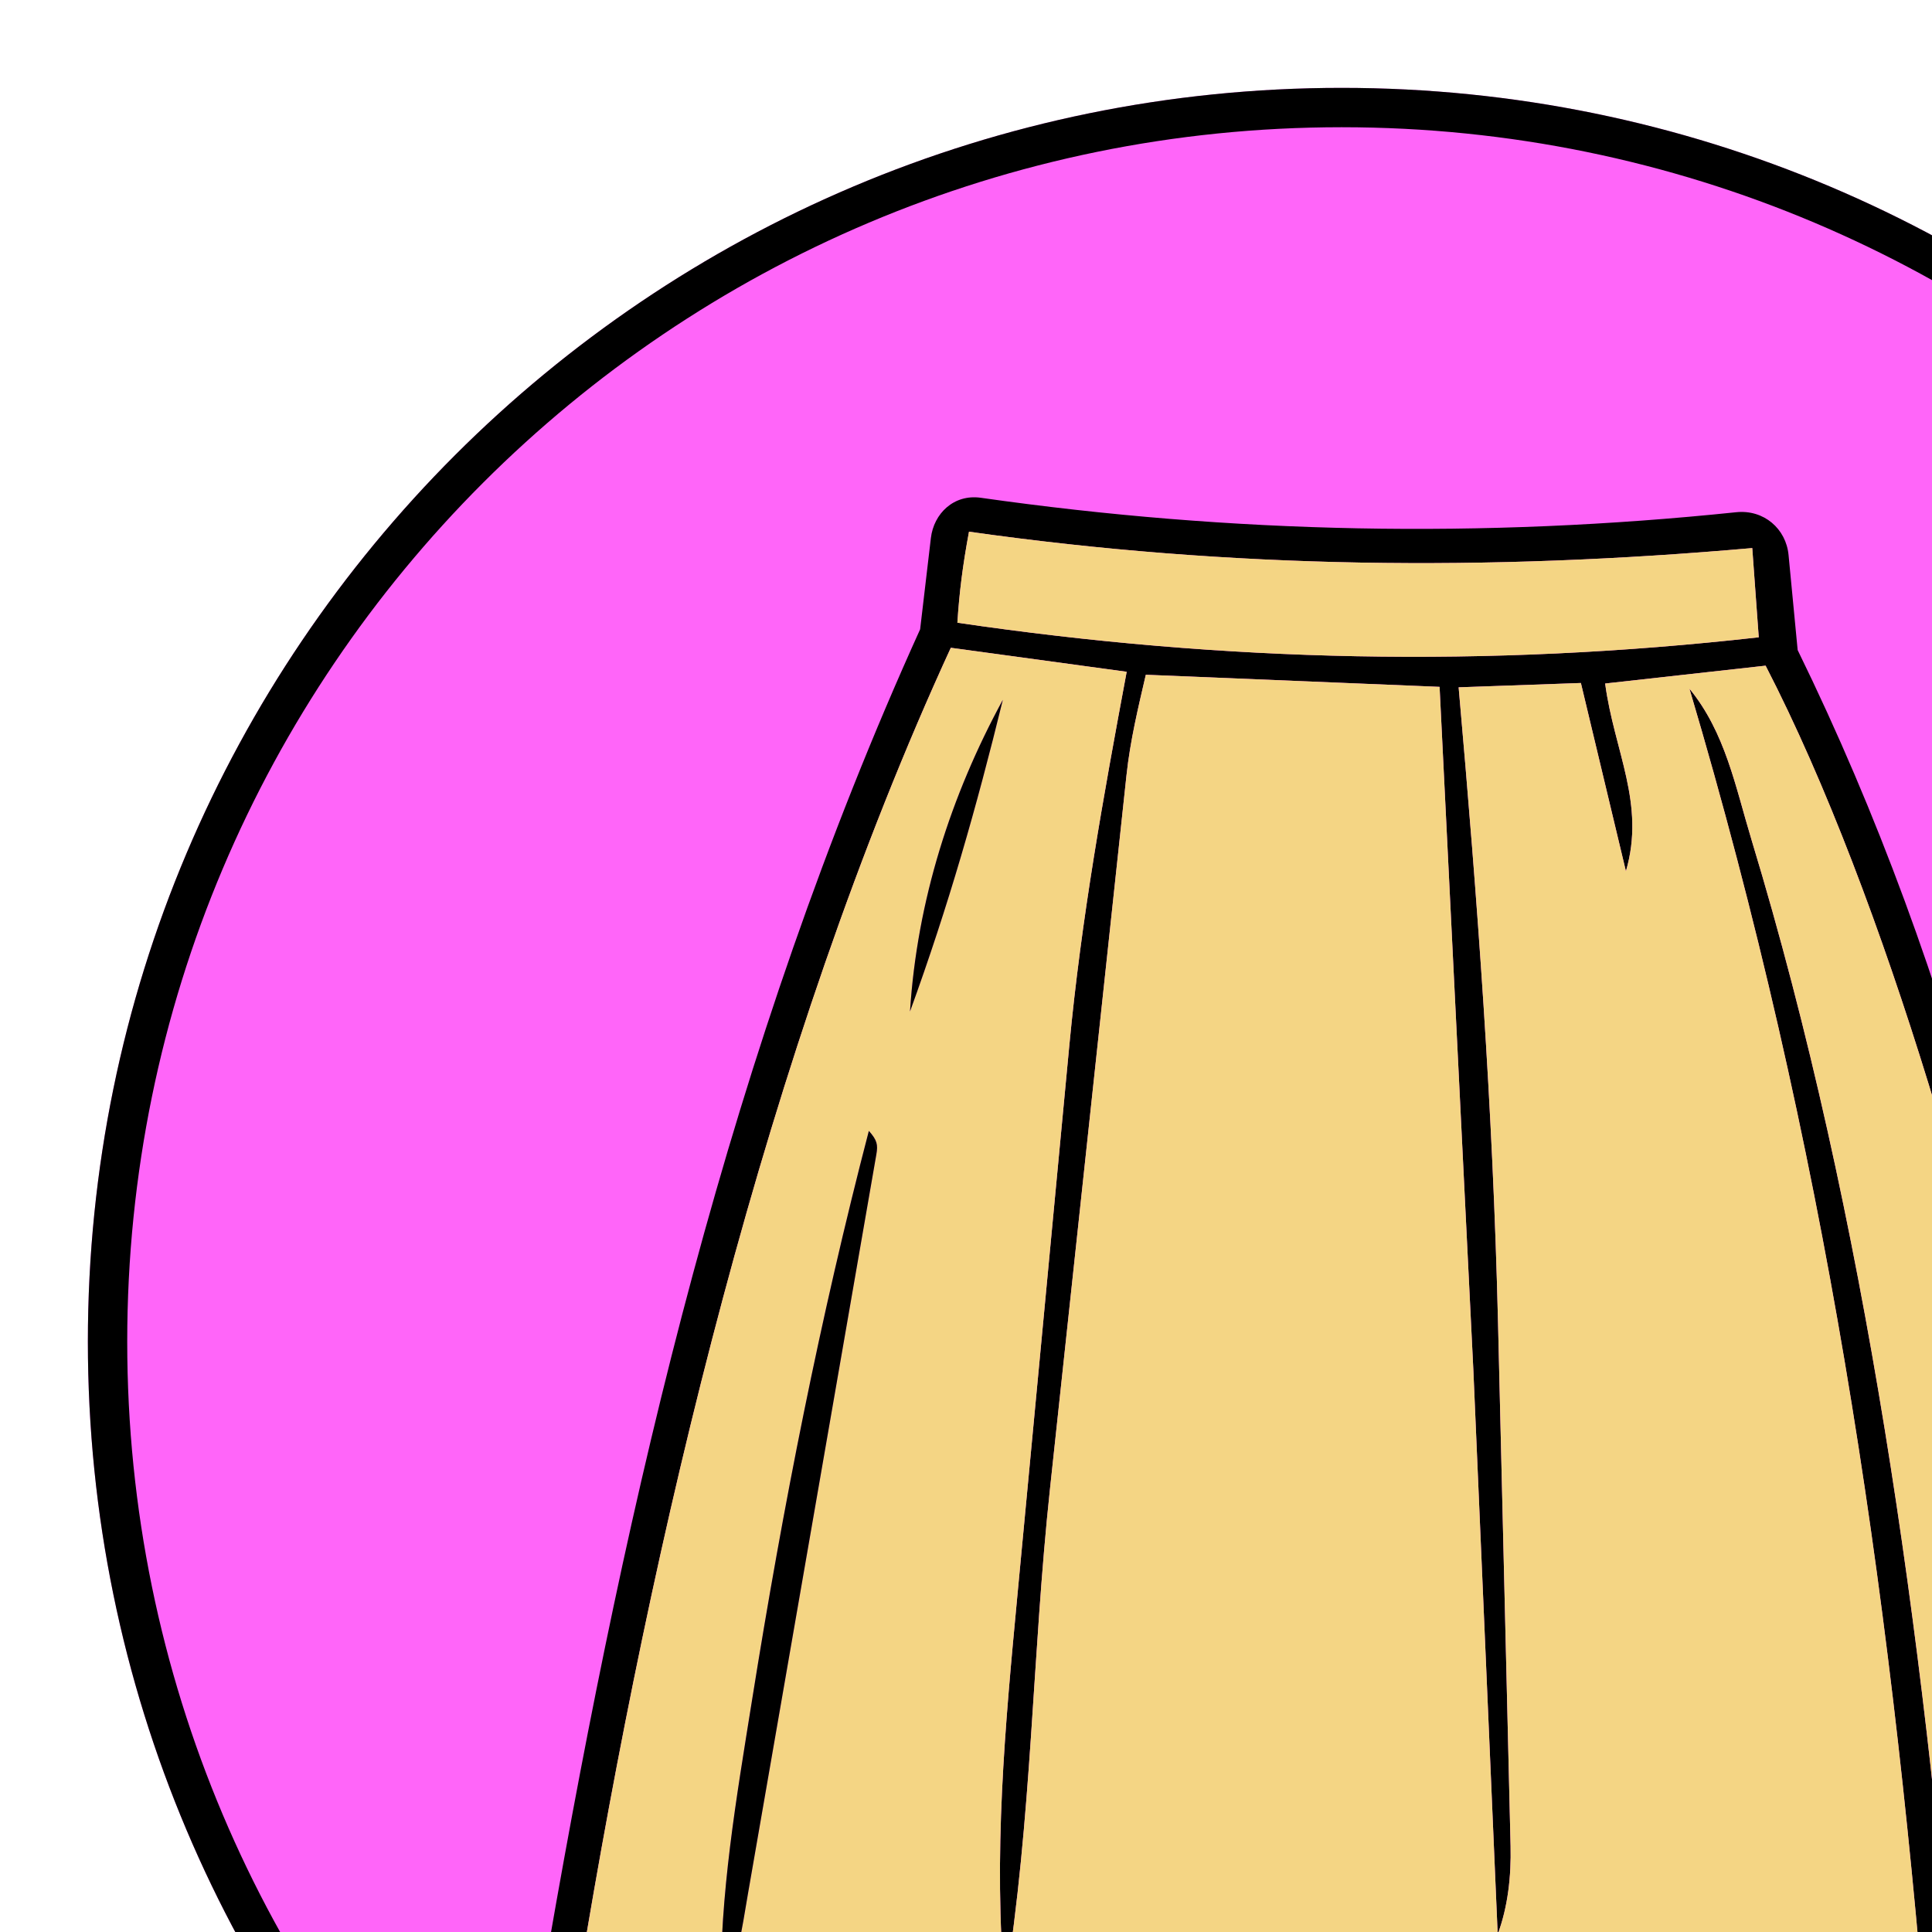
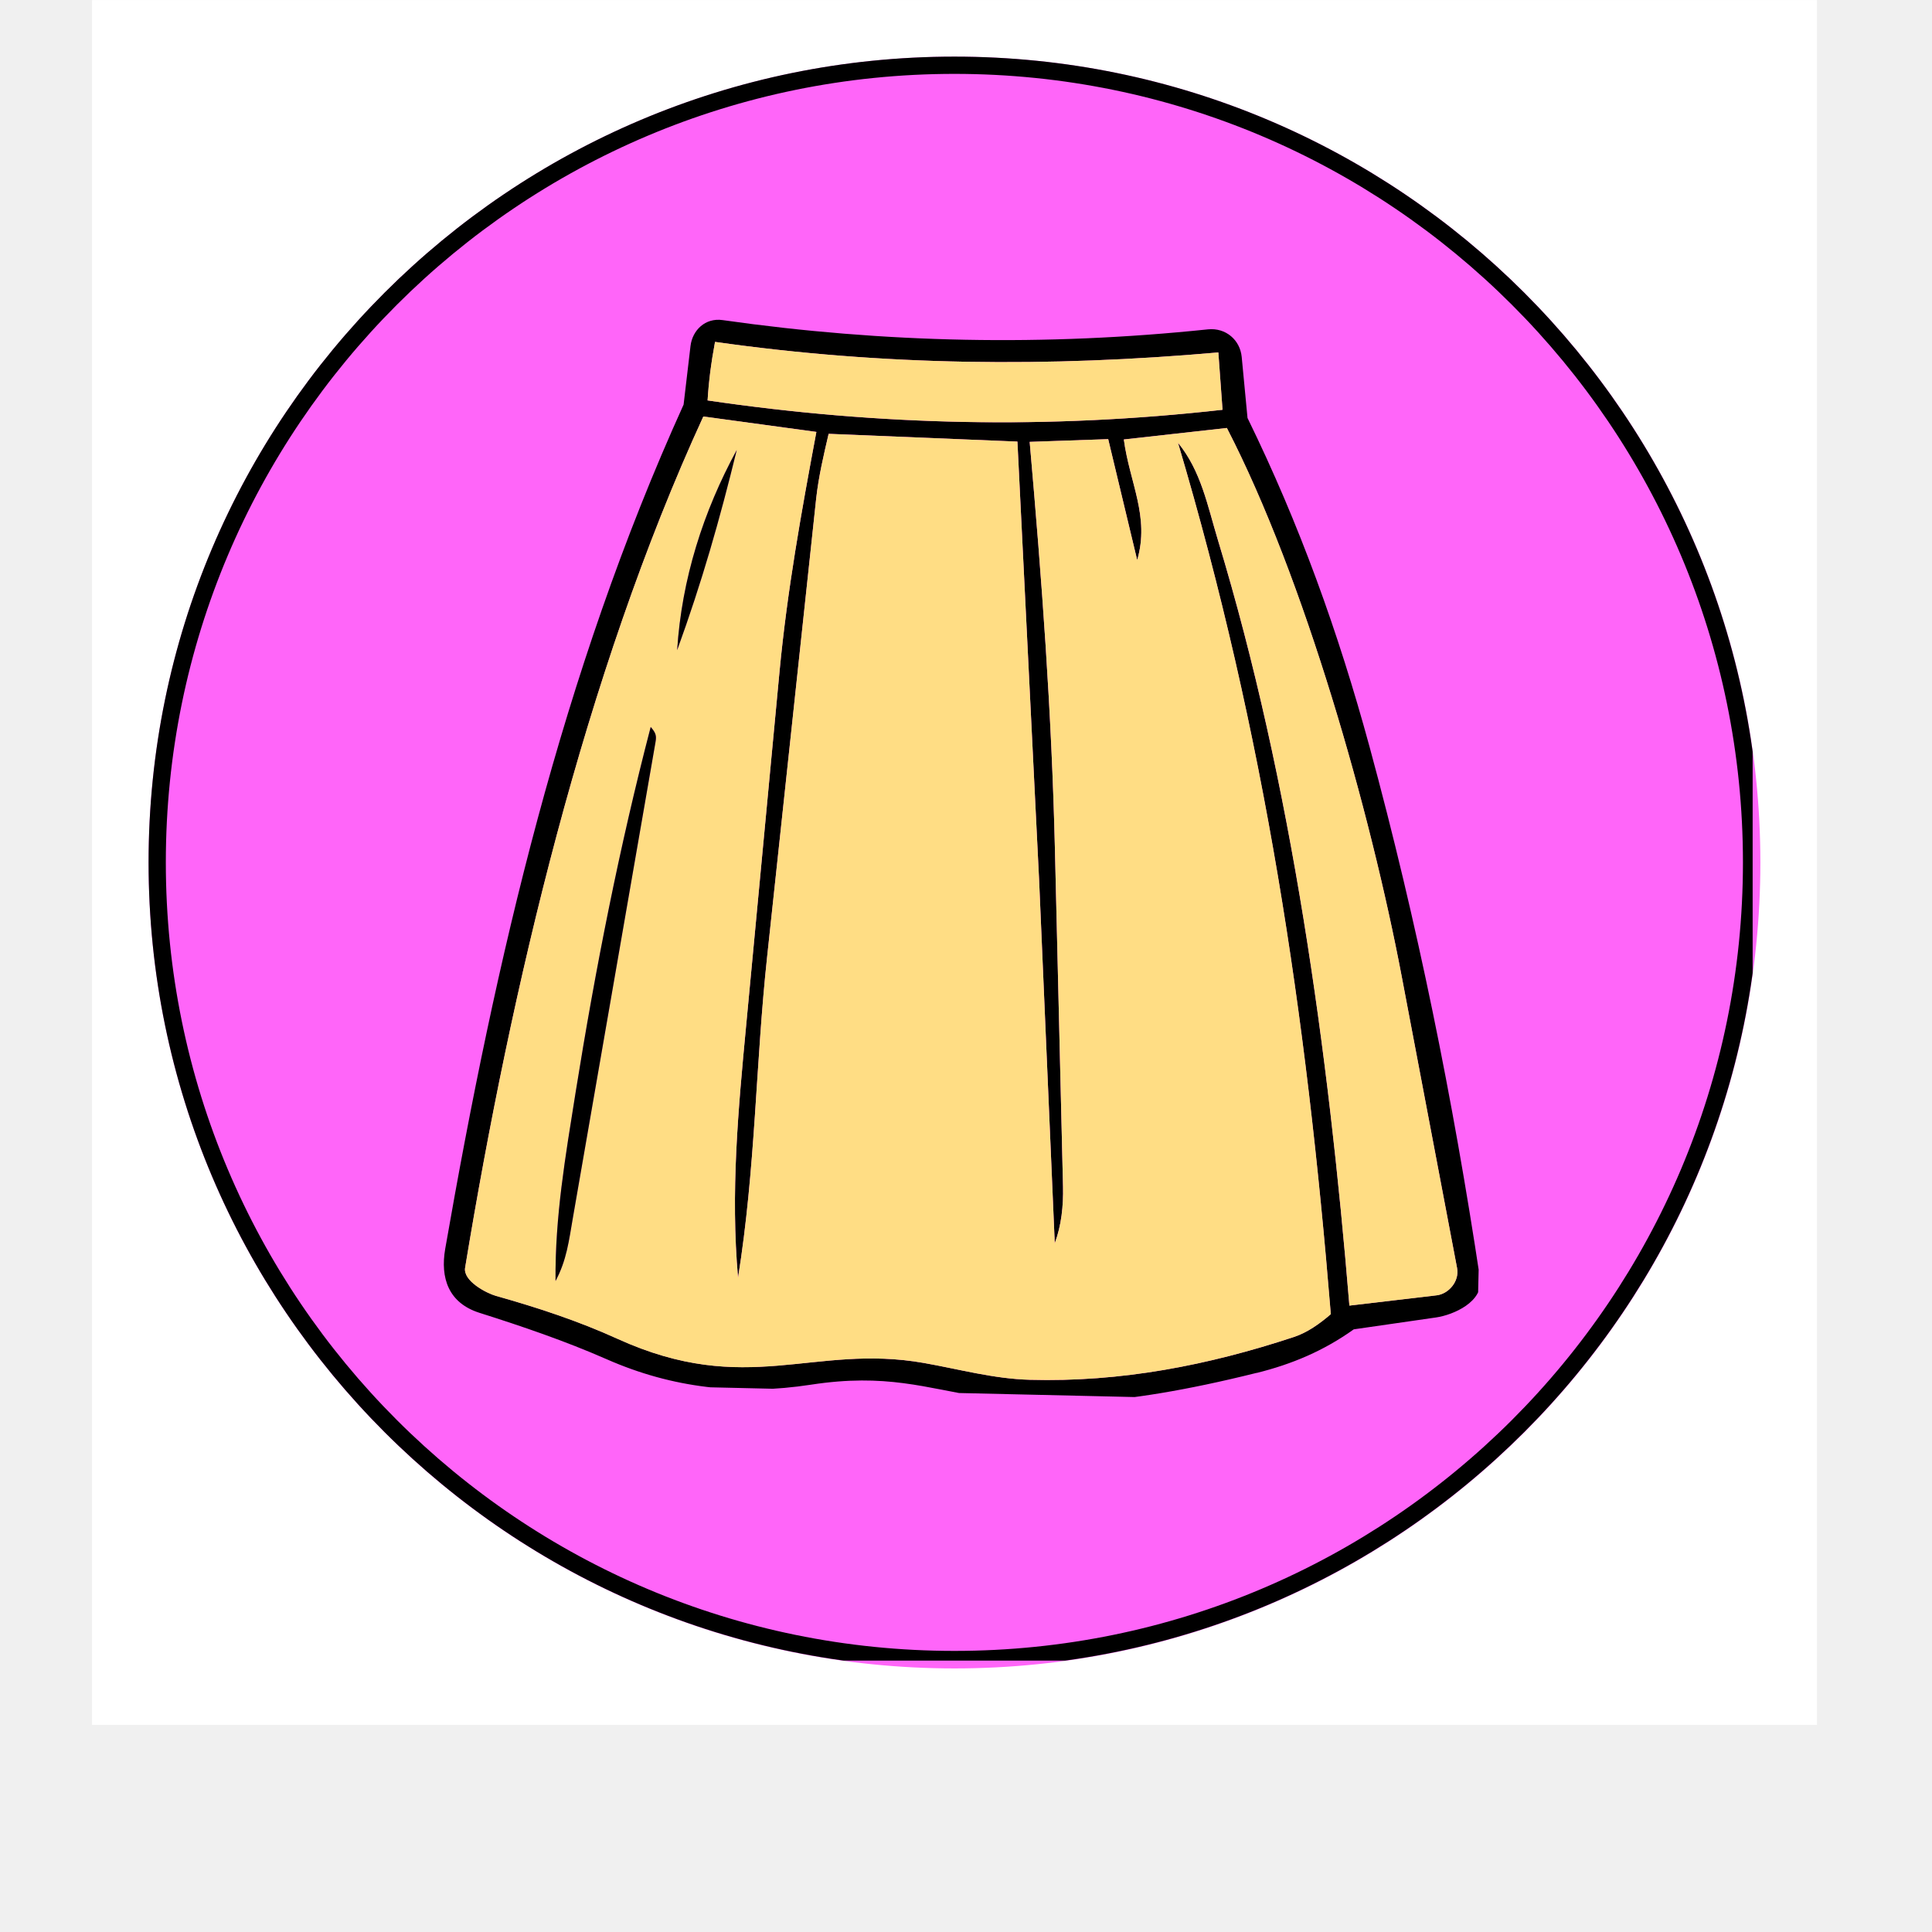
- <svg xmlns="http://www.w3.org/2000/svg" width="1500" zoomAndPan="magnify" viewBox="0 0 810 810" height="1500" preserveAspectRatio="xMidYMid meet" version="1.0">
+ <svg xmlns="http://www.w3.org/2000/svg" width="100" zoomAndPan="magnify" viewBox="0 0 75.12 83.04" height="100" preserveAspectRatio="xMidYMid meet" version="1.0">
  <defs>
-     <clipPath id="d9b6ba4186">
-       <path d="M 36.84 36.84 L 810 36.84 L 810 810 L 36.84 810 Z M 36.84 36.84 " clip-rule="nonzero" />
+     <clipPath id="8dfc11400e">
+       <path d="M 0 0.008 L 74.133 0.008 L 74.133 74.137 L 0 74.137 Z M 0 0.008 " clip-rule="nonzero" />
    </clipPath>
-     <clipPath id="5b9bf3be3e">
-       <path d="M 562.5 36.84 C 272.188 36.84 36.84 272.188 36.84 562.5 C 36.84 852.812 272.188 1088.16 562.5 1088.16 C 852.812 1088.16 1088.16 852.812 1088.16 562.5 C 1088.16 272.188 852.812 36.84 562.5 36.84 Z M 562.5 36.84 " clip-rule="nonzero" />
+     <clipPath id="5d870cbc5d">
+       <path d="M 2.426 2.434 L 71.703 2.434 L 71.703 71.711 L 2.426 71.711 Z M 2.426 2.434 " clip-rule="nonzero" />
    </clipPath>
-     <clipPath id="d28b84dae7">
-       <path d="M 0.84 0.84 L 774 0.84 L 774 774 L 0.84 774 Z M 0.84 0.84 " clip-rule="nonzero" />
+     <clipPath id="2a303b8951">
+       <path d="M 37.066 2.434 C 17.938 2.434 2.426 17.941 2.426 37.07 C 2.426 56.203 17.938 71.711 37.066 71.711 C 56.195 71.711 71.703 56.203 71.703 37.07 C 71.703 17.941 56.195 2.434 37.066 2.434 Z M 37.066 2.434 " clip-rule="nonzero" />
    </clipPath>
-     <clipPath id="404f285067">
-       <path d="M 526.5 0.84 C 236.188 0.84 0.84 236.188 0.84 526.5 C 0.84 816.812 236.188 1052.16 526.5 1052.16 C 816.812 1052.16 1052.16 816.812 1052.16 526.5 C 1052.16 236.188 816.812 0.84 526.5 0.84 Z M 526.5 0.84 " clip-rule="nonzero" />
+     <clipPath id="de25606f14">
+       <path d="M 0.426 0.434 L 69.703 0.434 L 69.703 69.711 L 0.426 69.711 Z M 0.426 0.434 " clip-rule="nonzero" />
    </clipPath>
-     <clipPath id="91affb6f1a">
-       <rect x="0" width="774" y="0" height="774" />
+     <clipPath id="9174fff06f">
+       <path d="M 35.066 0.434 C 15.938 0.434 0.426 15.941 0.426 35.07 C 0.426 54.203 15.938 69.711 35.066 69.711 C 54.195 69.711 69.703 54.203 69.703 35.07 C 69.703 15.941 54.195 0.434 35.066 0.434 Z M 35.066 0.434 " clip-rule="nonzero" />
    </clipPath>
-     <clipPath id="7e34b01e36">
-       <path d="M 36.84 36.84 L 810 36.84 L 810 810 L 36.84 810 Z M 36.84 36.84 " clip-rule="nonzero" />
+     <clipPath id="0900c1ad59">
+       <rect x="0" width="70" y="0" height="70" />
    </clipPath>
-     <clipPath id="e0f065ae56">
-       <path d="M 562.496 36.84 C 272.184 36.84 36.84 272.184 36.84 562.496 C 36.84 852.809 272.184 1088.152 562.496 1088.152 C 852.809 1088.152 1088.152 852.809 1088.152 562.496 C 1088.152 272.184 852.809 36.84 562.496 36.84 Z M 562.496 36.84 " clip-rule="nonzero" />
+     <clipPath id="a16be047a0">
+       <path d="M 2.426 2.434 L 71.371 2.434 L 71.371 71.375 L 2.426 71.375 Z M 2.426 2.434 " clip-rule="nonzero" />
    </clipPath>
-     <clipPath id="f3916e35e8">
-       <path d="M 229 208 L 810 208 L 810 810 L 229 810 Z M 229 208 " clip-rule="nonzero" />
+     <clipPath id="fb98099d33">
+       <path d="M 37.062 2.434 C 17.934 2.434 2.426 17.941 2.426 37.066 C 2.426 56.195 17.934 71.699 37.062 71.699 C 56.188 71.699 71.695 56.195 71.695 37.066 C 71.695 17.941 56.188 2.434 37.062 2.434 Z M 37.062 2.434 " clip-rule="nonzero" />
    </clipPath>
-     <clipPath id="a365c9ad41">
-       <path d="M 243.535 203.457 L 919.855 218.969 L 903.742 921.535 L 227.418 906.02 Z M 243.535 203.457 " clip-rule="nonzero" />
+     <clipPath id="deeb01b82e">
+       <path d="M 15 13 L 60 13 L 60 61 L 15 61 Z M 15 13 " clip-rule="nonzero" />
    </clipPath>
-     <clipPath id="911383215a">
-       <path d="M 243.535 203.457 L 919.855 218.969 L 903.742 921.535 L 227.418 906.02 Z M 243.535 203.457 " clip-rule="nonzero" />
+     <clipPath id="cb758bee03">
+       <path d="M 16.047 13.414 L 60.516 14.434 L 59.461 60.383 L 14.992 59.363 Z M 16.047 13.414 " clip-rule="nonzero" />
    </clipPath>
-     <clipPath id="1e74435797">
-       <path d="M 243 271 L 810 271 L 810 810 L 243 810 Z M 243 271 " clip-rule="nonzero" />
+     <clipPath id="25f3b90985">
+       <path d="M 16.047 13.414 L 60.516 14.434 L 59.461 60.383 L 14.992 59.363 Z M 16.047 13.414 " clip-rule="nonzero" />
    </clipPath>
-     <clipPath id="52b088cc24">
-       <path d="M 243.535 203.457 L 919.855 218.969 L 903.742 921.535 L 227.418 906.02 Z M 243.535 203.457 " clip-rule="nonzero" />
+     <clipPath id="04415f8677">
+       <path d="M 16 17 L 59 17 L 59 60 L 16 60 Z M 16 17 " clip-rule="nonzero" />
    </clipPath>
-     <clipPath id="be492a8524">
-       <path d="M 243.535 203.457 L 919.855 218.969 L 903.742 921.535 L 227.418 906.02 Z M 243.535 203.457 " clip-rule="nonzero" />
+     <clipPath id="670901ed49">
+       <path d="M 16.047 13.414 L 60.516 14.434 L 59.461 60.383 L 14.992 59.363 Z M 16.047 13.414 " clip-rule="nonzero" />
    </clipPath>
-     <clipPath id="5350babf49">
-       <path d="M 401 222 L 738 222 L 738 276 L 401 276 Z M 401 222 " clip-rule="nonzero" />
+     <clipPath id="96455029fb">
+       <path d="M 16.047 13.414 L 60.516 14.434 L 59.461 60.383 L 14.992 59.363 Z M 16.047 13.414 " clip-rule="nonzero" />
    </clipPath>
-     <clipPath id="e7625accca">
-       <path d="M 243.535 203.457 L 919.855 218.969 L 903.742 921.535 L 227.418 906.02 Z M 243.535 203.457 " clip-rule="nonzero" />
+     <clipPath id="96885899d0">
+       <path d="M 26 14 L 49 14 L 49 19 L 26 19 Z M 26 14 " clip-rule="nonzero" />
    </clipPath>
-     <clipPath id="db20248324">
-       <path d="M 243.535 203.457 L 919.855 218.969 L 903.742 921.535 L 227.418 906.02 Z M 243.535 203.457 " clip-rule="nonzero" />
+     <clipPath id="85b3cfeec1">
+       <path d="M 16.047 13.414 L 60.516 14.434 L 59.461 60.383 L 14.992 59.363 Z M 16.047 13.414 " clip-rule="nonzero" />
    </clipPath>
-     <clipPath id="7f598c5846">
-       <path d="M 302 474 L 368 474 L 368 810 L 302 810 Z M 302 474 " clip-rule="nonzero" />
+     <clipPath id="0ad84fe992">
+       <path d="M 16.047 13.414 L 60.516 14.434 L 59.461 60.383 L 14.992 59.363 Z M 16.047 13.414 " clip-rule="nonzero" />
    </clipPath>
-     <clipPath id="aee5af51c8">
-       <path d="M 243.535 203.457 L 919.855 218.969 L 903.742 921.535 L 227.418 906.02 Z M 243.535 203.457 " clip-rule="nonzero" />
+     <clipPath id="30d5e91c55">
+       <path d="M 19 31 L 25 31 L 25 56 L 19 56 Z M 19 31 " clip-rule="nonzero" />
    </clipPath>
-     <clipPath id="b752c49529">
-       <path d="M 243.535 203.457 L 919.855 218.969 L 903.742 921.535 L 227.418 906.02 Z M 243.535 203.457 " clip-rule="nonzero" />
+     <clipPath id="3d5e9b75e1">
+       <path d="M 16.047 13.414 L 60.516 14.434 L 59.461 60.383 L 14.992 59.363 Z M 16.047 13.414 " clip-rule="nonzero" />
    </clipPath>
-     <clipPath id="e44a89359a">
-       <path d="M 381 293 L 421 293 L 421 425 L 381 425 Z M 381 293 " clip-rule="nonzero" />
+     <clipPath id="a91d12496e">
+       <path d="M 16.047 13.414 L 60.516 14.434 L 59.461 60.383 L 14.992 59.363 Z M 16.047 13.414 " clip-rule="nonzero" />
    </clipPath>
-     <clipPath id="6eb84c9842">
-       <path d="M 243.535 203.457 L 919.855 218.969 L 903.742 921.535 L 227.418 906.02 Z M 243.535 203.457 " clip-rule="nonzero" />
+     <clipPath id="eeffa80547">
+       <path d="M 25 19 L 28 19 L 28 28 L 25 28 Z M 25 19 " clip-rule="nonzero" />
    </clipPath>
-     <clipPath id="5e66d76f5b">
-       <path d="M 243.535 203.457 L 919.855 218.969 L 903.742 921.535 L 227.418 906.02 Z M 243.535 203.457 " clip-rule="nonzero" />
+     <clipPath id="6ad5ea8434">
+       <path d="M 16.047 13.414 L 60.516 14.434 L 59.461 60.383 L 14.992 59.363 Z M 16.047 13.414 " clip-rule="nonzero" />
+     </clipPath>
+     <clipPath id="6c0aeae161">
+       <path d="M 16.047 13.414 L 60.516 14.434 L 59.461 60.383 L 14.992 59.363 Z M 16.047 13.414 " clip-rule="nonzero" />
    </clipPath>
  </defs>
-   <rect x="-81" width="972" fill="#ffffff" y="-81" height="972" fill-opacity="1" />
-   <rect x="-81" width="972" fill="#ffffff" y="-81" height="972" fill-opacity="1" />
-   <g clip-path="url(#d9b6ba4186)">
-     <g clip-path="url(#5b9bf3be3e)">
-       <g transform="matrix(1, 0, 0, 1, 36, 36)">
-         <g clip-path="url(#91affb6f1a)">
-           <g clip-path="url(#d28b84dae7)">
-             <g clip-path="url(#404f285067)">
-               <path fill="#ff65f9" d="M 0.84 0.84 L 1052.16 0.84 L 1052.16 1052.16 L 0.84 1052.16 Z M 0.84 0.84 " fill-opacity="1" fill-rule="nonzero" />
+   <g clip-path="url(#8dfc11400e)">
+     <path fill="#ffffff" d="M 0 0.008 L 74.133 0.008 L 74.133 74.137 L 0 74.137 Z M 0 0.008 " fill-opacity="1" fill-rule="nonzero" />
+     <path fill="#ffffff" d="M 0 0.008 L 74.133 0.008 L 74.133 74.137 L 0 74.137 Z M 0 0.008 " fill-opacity="1" fill-rule="nonzero" />
+   </g>
+   <g clip-path="url(#5d870cbc5d)">
+     <g clip-path="url(#2a303b8951)">
+       <g transform="matrix(1, 0, 0, 1, 2, 2)">
+         <g clip-path="url(#0900c1ad59)">
+           <g clip-path="url(#de25606f14)">
+             <g clip-path="url(#9174fff06f)">
+               <path fill="#ff65f9" d="M 0.426 0.434 L 69.703 0.434 L 69.703 69.711 L 0.426 69.711 Z M 0.426 0.434 " fill-opacity="1" fill-rule="nonzero" />
            </g>
          </g>
        </g>
      </g>
    </g>
  </g>
-   <g clip-path="url(#7e34b01e36)">
-     <g clip-path="url(#e0f065ae56)">
-       <path stroke-linecap="butt" transform="matrix(0.75, 0, 0, 0.75, 36.83981, 36.83976)" fill="none" stroke-linejoin="miter" d="M 700.875 0 C 313.792 0 0 313.792 0 700.875 C 0 1087.959 313.792 1401.75 700.875 1401.75 C 1087.958 1401.75 1401.75 1087.959 1401.75 700.875 C 1401.75 313.792 1087.958 0 700.875 0 Z M 700.875 0 " stroke="#000000" stroke-width="44" stroke-opacity="1" stroke-miterlimit="4" />
+   <g clip-path="url(#a16be047a0)">
+     <g clip-path="url(#fb98099d33)">
+       <path stroke-linecap="butt" transform="matrix(0.741316, 0, 0, 0.741316, 2.427548, 2.433865)" fill="none" stroke-linejoin="miter" d="M 46.721 -0 C 20.917 -0 -0.002 20.919 -0.002 46.718 C -0.002 72.522 20.917 93.436 46.721 93.436 C 72.52 93.436 93.439 72.522 93.439 46.718 C 93.439 20.919 72.52 -0 46.721 -0 Z M 46.721 -0 " stroke="#000000" stroke-width="2" stroke-opacity="1" stroke-miterlimit="4" />
    </g>
  </g>
-   <g clip-path="url(#f3916e35e8)">
-     <g clip-path="url(#a365c9ad41)">
-       <g clip-path="url(#911383215a)">
-         <path fill="#000000" d="M 759.582 895.551 C 571.328 942.566 567.223 888.152 468.816 903.23 C 422.371 910.348 378.504 905.57 335.602 886.652 C 308.324 874.637 280.207 865.129 252.539 856.324 C 232.418 849.93 226.902 833.684 230.227 814.582 C 263.188 625.523 306.195 439.336 385.77 263.84 L 390.273 225.598 C 391.48 215.293 399.91 207.086 411.219 208.695 C 516.887 223.727 621.633 225.797 727.887 214.754 C 739.535 213.543 748.82 221.723 749.859 232.684 L 753.676 272.539 C 787.477 341.621 812.918 412.164 833.281 487.117 C 864.535 602.145 887.656 716.758 905.418 834.234 C 907.672 849.172 887.965 857.715 876.754 859.344 L 822.969 867.133 C 803.277 881.16 782.695 889.828 759.594 895.594 Z M 737.375 267.188 L 734.648 229.781 C 624.004 239.52 516.707 238.551 406.266 222.918 C 403.598 237.277 402.215 248.316 401.398 261.078 C 513.578 277.566 623.203 280.035 737.391 267.188 Z M 740.238 279.078 L 672.965 286.559 C 676.699 314.762 689.973 336.902 681.676 365.25 L 662.797 286.34 L 611.543 288.156 C 619.512 378.434 625.887 464.238 628.051 554.445 L 633.316 773.977 C 633.609 786.504 632.227 799.414 627.914 810.965 L 617.703 574.242 L 603.551 287.957 L 480.391 282.883 C 477.25 296.375 473.836 310.488 472.285 325.031 L 440.223 624.07 C 432.656 694.598 432.773 761.672 421.246 833.441 C 416.344 777.762 421.328 724.223 426.582 668.516 L 448.316 438.316 C 453.355 384.953 462.605 333.949 472.367 281.641 L 398.633 271.578 C 321.148 440.156 273.223 644.758 243.203 826.965 C 241.801 835.492 256.883 843.484 263.254 845.285 C 290.453 852.973 316.98 861.648 342.512 873.262 C 427.27 911.809 469.984 876.328 542.496 889.078 C 565.57 893.133 587.918 899.375 611.566 900.035 C 671.07 901.691 727.965 890.59 783.941 872.129 C 792.641 869.266 800.887 863.375 808.004 857.215 C 792.027 661.246 765.07 479.867 708.301 288.719 C 723.359 307.098 727.543 329.711 734.367 352.211 C 782.504 510.996 806.43 685.527 820.129 851.66 L 877.113 844.93 C 884.824 844.02 892.02 835.871 890.375 827.242 L 854.34 637.297 C 833.93 529.688 790.871 377.199 740.223 279.062 Z M 740.238 279.078 " fill-opacity="1" fill-rule="nonzero" />
+   <g clip-path="url(#deeb01b82e)">
+     <g clip-path="url(#cb758bee03)">
+       <g clip-path="url(#25f3b90985)">
+         <path fill="#000000" d="M 50.051 59.008 C 37.648 62.105 37.379 58.52 30.895 59.516 C 27.836 59.984 24.945 59.668 22.117 58.422 C 20.32 57.633 18.469 57.004 16.645 56.426 C 15.32 56.004 14.957 54.934 15.176 53.676 C 17.348 41.219 20.18 28.953 25.422 17.391 L 25.719 14.871 C 25.801 14.191 26.355 13.652 27.098 13.758 C 34.062 14.75 40.961 14.887 47.961 14.156 C 48.73 14.078 49.34 14.617 49.41 15.34 L 49.66 17.965 C 51.887 22.516 53.562 27.164 54.906 32.102 C 56.965 39.68 58.488 47.23 59.656 54.969 C 59.805 55.953 58.508 56.516 57.77 56.625 L 54.227 57.137 C 52.93 58.062 51.574 58.633 50.051 59.012 Z M 48.586 17.613 L 48.406 15.148 C 41.117 15.789 34.051 15.727 26.773 14.695 C 26.598 15.641 26.508 16.367 26.453 17.211 C 33.844 18.297 41.066 18.457 48.586 17.613 Z M 48.773 18.395 L 44.344 18.887 C 44.59 20.746 45.465 22.203 44.918 24.07 L 43.672 18.875 L 40.297 18.992 C 40.82 24.941 41.242 30.594 41.383 36.535 L 41.73 51 C 41.75 51.824 41.66 52.676 41.375 53.438 L 40.703 37.84 L 39.77 18.98 L 31.656 18.645 C 31.449 19.535 31.227 20.465 31.121 21.422 L 29.012 41.125 C 28.512 45.77 28.52 50.188 27.762 54.918 C 27.438 51.25 27.766 47.723 28.113 44.051 L 29.543 28.887 C 29.875 25.371 30.484 22.012 31.129 18.562 L 26.27 17.902 C 21.164 29.008 18.008 42.488 16.031 54.488 C 15.938 55.051 16.934 55.578 17.352 55.695 C 19.145 56.203 20.891 56.773 22.574 57.539 C 28.156 60.078 30.973 57.742 35.746 58.582 C 37.27 58.848 38.742 59.262 40.297 59.305 C 44.219 59.414 47.969 58.684 51.656 57.465 C 52.227 57.277 52.77 56.891 53.238 56.484 C 52.188 43.574 50.41 31.625 46.672 19.031 C 47.664 20.242 47.938 21.73 48.387 23.215 C 51.559 33.676 53.137 45.172 54.039 56.117 L 57.793 55.672 C 58.301 55.613 58.773 55.078 58.668 54.508 L 56.293 41.996 C 54.949 34.906 52.109 24.859 48.773 18.395 Z M 48.773 18.395 " fill-opacity="1" fill-rule="nonzero" />
      </g>
    </g>
  </g>
-   <g clip-path="url(#1e74435797)">
-     <g clip-path="url(#52b088cc24)">
-       <g clip-path="url(#be492a8524)">
-         <path fill="#f4d584" d="M 740.238 279.078 C 790.883 377.215 833.93 529.699 854.355 637.312 L 890.391 827.258 C 892.02 835.883 884.84 844.031 877.129 844.945 L 820.145 851.676 C 806.445 685.543 782.52 511.008 734.379 352.227 C 727.555 329.727 723.375 307.102 708.312 288.734 C 765.082 479.867 792.043 661.258 808.02 857.23 C 800.898 863.375 792.652 869.266 783.957 872.145 C 727.98 890.605 671.082 901.703 611.578 900.051 C 587.93 899.391 565.586 893.16 542.508 889.094 C 469.996 876.344 427.285 911.824 342.523 873.277 C 316.996 861.664 290.469 852.988 263.27 845.297 C 256.895 843.5 241.801 835.508 243.215 826.98 C 273.223 644.758 321.148 440.156 398.633 271.59 L 472.367 281.652 C 462.594 333.949 453.355 384.969 448.316 438.332 L 426.582 668.531 C 421.328 724.223 416.344 777.777 421.246 833.457 C 432.773 761.699 432.672 694.613 440.223 624.086 L 472.285 325.047 C 473.836 310.516 477.25 296.391 480.391 282.898 L 603.551 287.973 L 617.703 574.258 L 627.914 810.98 C 632.227 799.43 633.609 786.52 633.316 773.992 L 628.051 554.457 C 625.883 464.27 619.512 378.449 611.543 288.168 L 662.797 286.355 L 681.676 365.266 C 689.988 336.918 676.711 314.777 672.965 286.574 L 740.238 279.094 Z M 381.527 424.059 C 397.645 379.742 409.383 338.59 420.445 293.406 C 398.633 333.527 384.492 377.586 381.527 424.059 Z M 313.586 793.961 L 367.414 484.004 C 368.117 479.93 367.754 478.035 364.273 474.125 C 343.879 552.438 328.348 631.094 315.34 712.508 C 308.613 754.559 301.777 793.906 302.199 835.586 C 309.504 821.969 310.844 809.758 313.586 793.961 Z M 313.586 793.961 " fill-opacity="1" fill-rule="nonzero" />
+   <g clip-path="url(#04415f8677)">
+     <g clip-path="url(#670901ed49)">
+       <g clip-path="url(#96455029fb)">
+         <path fill="#ffdd84" d="M 48.773 18.395 C 52.113 24.859 54.949 34.906 56.293 41.996 L 58.668 54.508 C 58.773 55.078 58.301 55.613 57.793 55.676 L 54.039 56.117 C 53.137 45.172 51.562 33.676 48.391 23.215 C 47.941 21.73 47.664 20.242 46.672 19.031 C 50.414 31.625 52.188 43.574 53.242 56.484 C 52.773 56.891 52.23 57.277 51.656 57.465 C 47.969 58.684 44.219 59.414 40.301 59.305 C 38.742 59.262 37.27 58.852 35.75 58.582 C 30.973 57.742 28.156 60.082 22.574 57.543 C 20.891 56.777 19.145 56.203 17.352 55.699 C 16.934 55.578 15.938 55.055 16.031 54.492 C 18.008 42.488 21.164 29.008 26.27 17.902 L 31.129 18.566 C 30.484 22.012 29.875 25.371 29.543 28.887 L 28.113 44.051 C 27.766 47.723 27.438 51.25 27.762 54.918 C 28.52 50.191 28.512 45.77 29.012 41.125 L 31.121 21.422 C 31.227 20.465 31.449 19.535 31.656 18.648 L 39.77 18.98 L 40.703 37.84 L 41.375 53.438 C 41.66 52.676 41.75 51.824 41.73 51 L 41.383 36.539 C 41.242 30.594 40.82 24.941 40.297 18.992 L 43.672 18.875 L 44.918 24.074 C 45.465 22.207 44.59 20.746 44.344 18.891 Z M 25.145 27.945 C 26.207 25.027 26.98 22.316 27.707 19.34 C 26.27 21.98 25.34 24.887 25.145 27.945 Z M 20.668 52.316 L 24.215 31.895 C 24.262 31.629 24.234 31.504 24.008 31.246 C 22.664 36.402 21.641 41.586 20.781 46.949 C 20.34 49.719 19.891 52.312 19.918 55.059 C 20.398 54.16 20.488 53.355 20.668 52.316 Z M 20.668 52.316 " fill-opacity="1" fill-rule="nonzero" />
      </g>
    </g>
  </g>
-   <g clip-path="url(#5350babf49)">
-     <g clip-path="url(#e7625accca)">
-       <g clip-path="url(#db20248324)">
-         <path fill="#f4d584" d="M 737.375 267.188 C 623.191 280.035 513.547 277.551 401.383 261.078 C 402.199 248.312 403.582 237.277 406.25 222.914 C 516.691 238.551 624.004 239.52 734.637 229.781 L 737.359 267.188 Z M 737.375 267.188 " fill-opacity="1" fill-rule="nonzero" />
+   <g clip-path="url(#96885899d0)">
+     <g clip-path="url(#85b3cfeec1)">
+       <g clip-path="url(#0ad84fe992)">
+         <path fill="#ffdd84" d="M 48.586 17.613 C 41.062 18.457 33.84 18.293 26.453 17.211 C 26.504 16.367 26.598 15.641 26.773 14.695 C 34.047 15.727 41.117 15.789 48.406 15.148 Z M 48.586 17.613 " fill-opacity="1" fill-rule="nonzero" />
      </g>
    </g>
  </g>
-   <g clip-path="url(#7f598c5846)">
-     <g clip-path="url(#aee5af51c8)">
-       <g clip-path="url(#b752c49529)">
-         <path fill="#000000" d="M 313.586 793.961 C 310.844 809.758 309.504 821.969 302.199 835.586 C 301.777 793.906 308.613 754.559 315.34 712.508 C 328.348 631.078 343.879 552.422 364.273 474.125 C 367.754 478.035 368.129 479.93 367.414 484.004 Z M 313.586 793.961 " fill-opacity="1" fill-rule="nonzero" />
+   <g clip-path="url(#30d5e91c55)">
+     <g clip-path="url(#3d5e9b75e1)">
+       <g clip-path="url(#a91d12496e)">
+         <path fill="#000000" d="M 20.668 52.316 C 20.488 53.355 20.398 54.16 19.918 55.059 C 19.891 52.312 20.34 49.719 20.781 46.949 C 21.641 41.586 22.664 36.402 24.008 31.246 C 24.234 31.504 24.262 31.629 24.215 31.895 Z M 20.668 52.316 " fill-opacity="1" fill-rule="nonzero" />
      </g>
    </g>
  </g>
-   <g clip-path="url(#e44a89359a)">
-     <g clip-path="url(#6eb84c9842)">
-       <g clip-path="url(#5e66d76f5b)">
-         <path fill="#000000" d="M 381.527 424.059 C 384.492 377.57 398.633 333.527 420.445 293.406 C 409.383 338.59 397.645 379.758 381.527 424.059 Z M 381.527 424.059 " fill-opacity="1" fill-rule="nonzero" />
+   <g clip-path="url(#eeffa80547)">
+     <g clip-path="url(#6ad5ea8434)">
+       <g clip-path="url(#6c0aeae161)">
+         <path fill="#000000" d="M 25.145 27.945 C 25.34 24.883 26.27 21.98 27.707 19.34 C 26.98 22.316 26.207 25.027 25.145 27.945 Z M 25.145 27.945 " fill-opacity="1" fill-rule="nonzero" />
      </g>
    </g>
  </g>
</svg>
